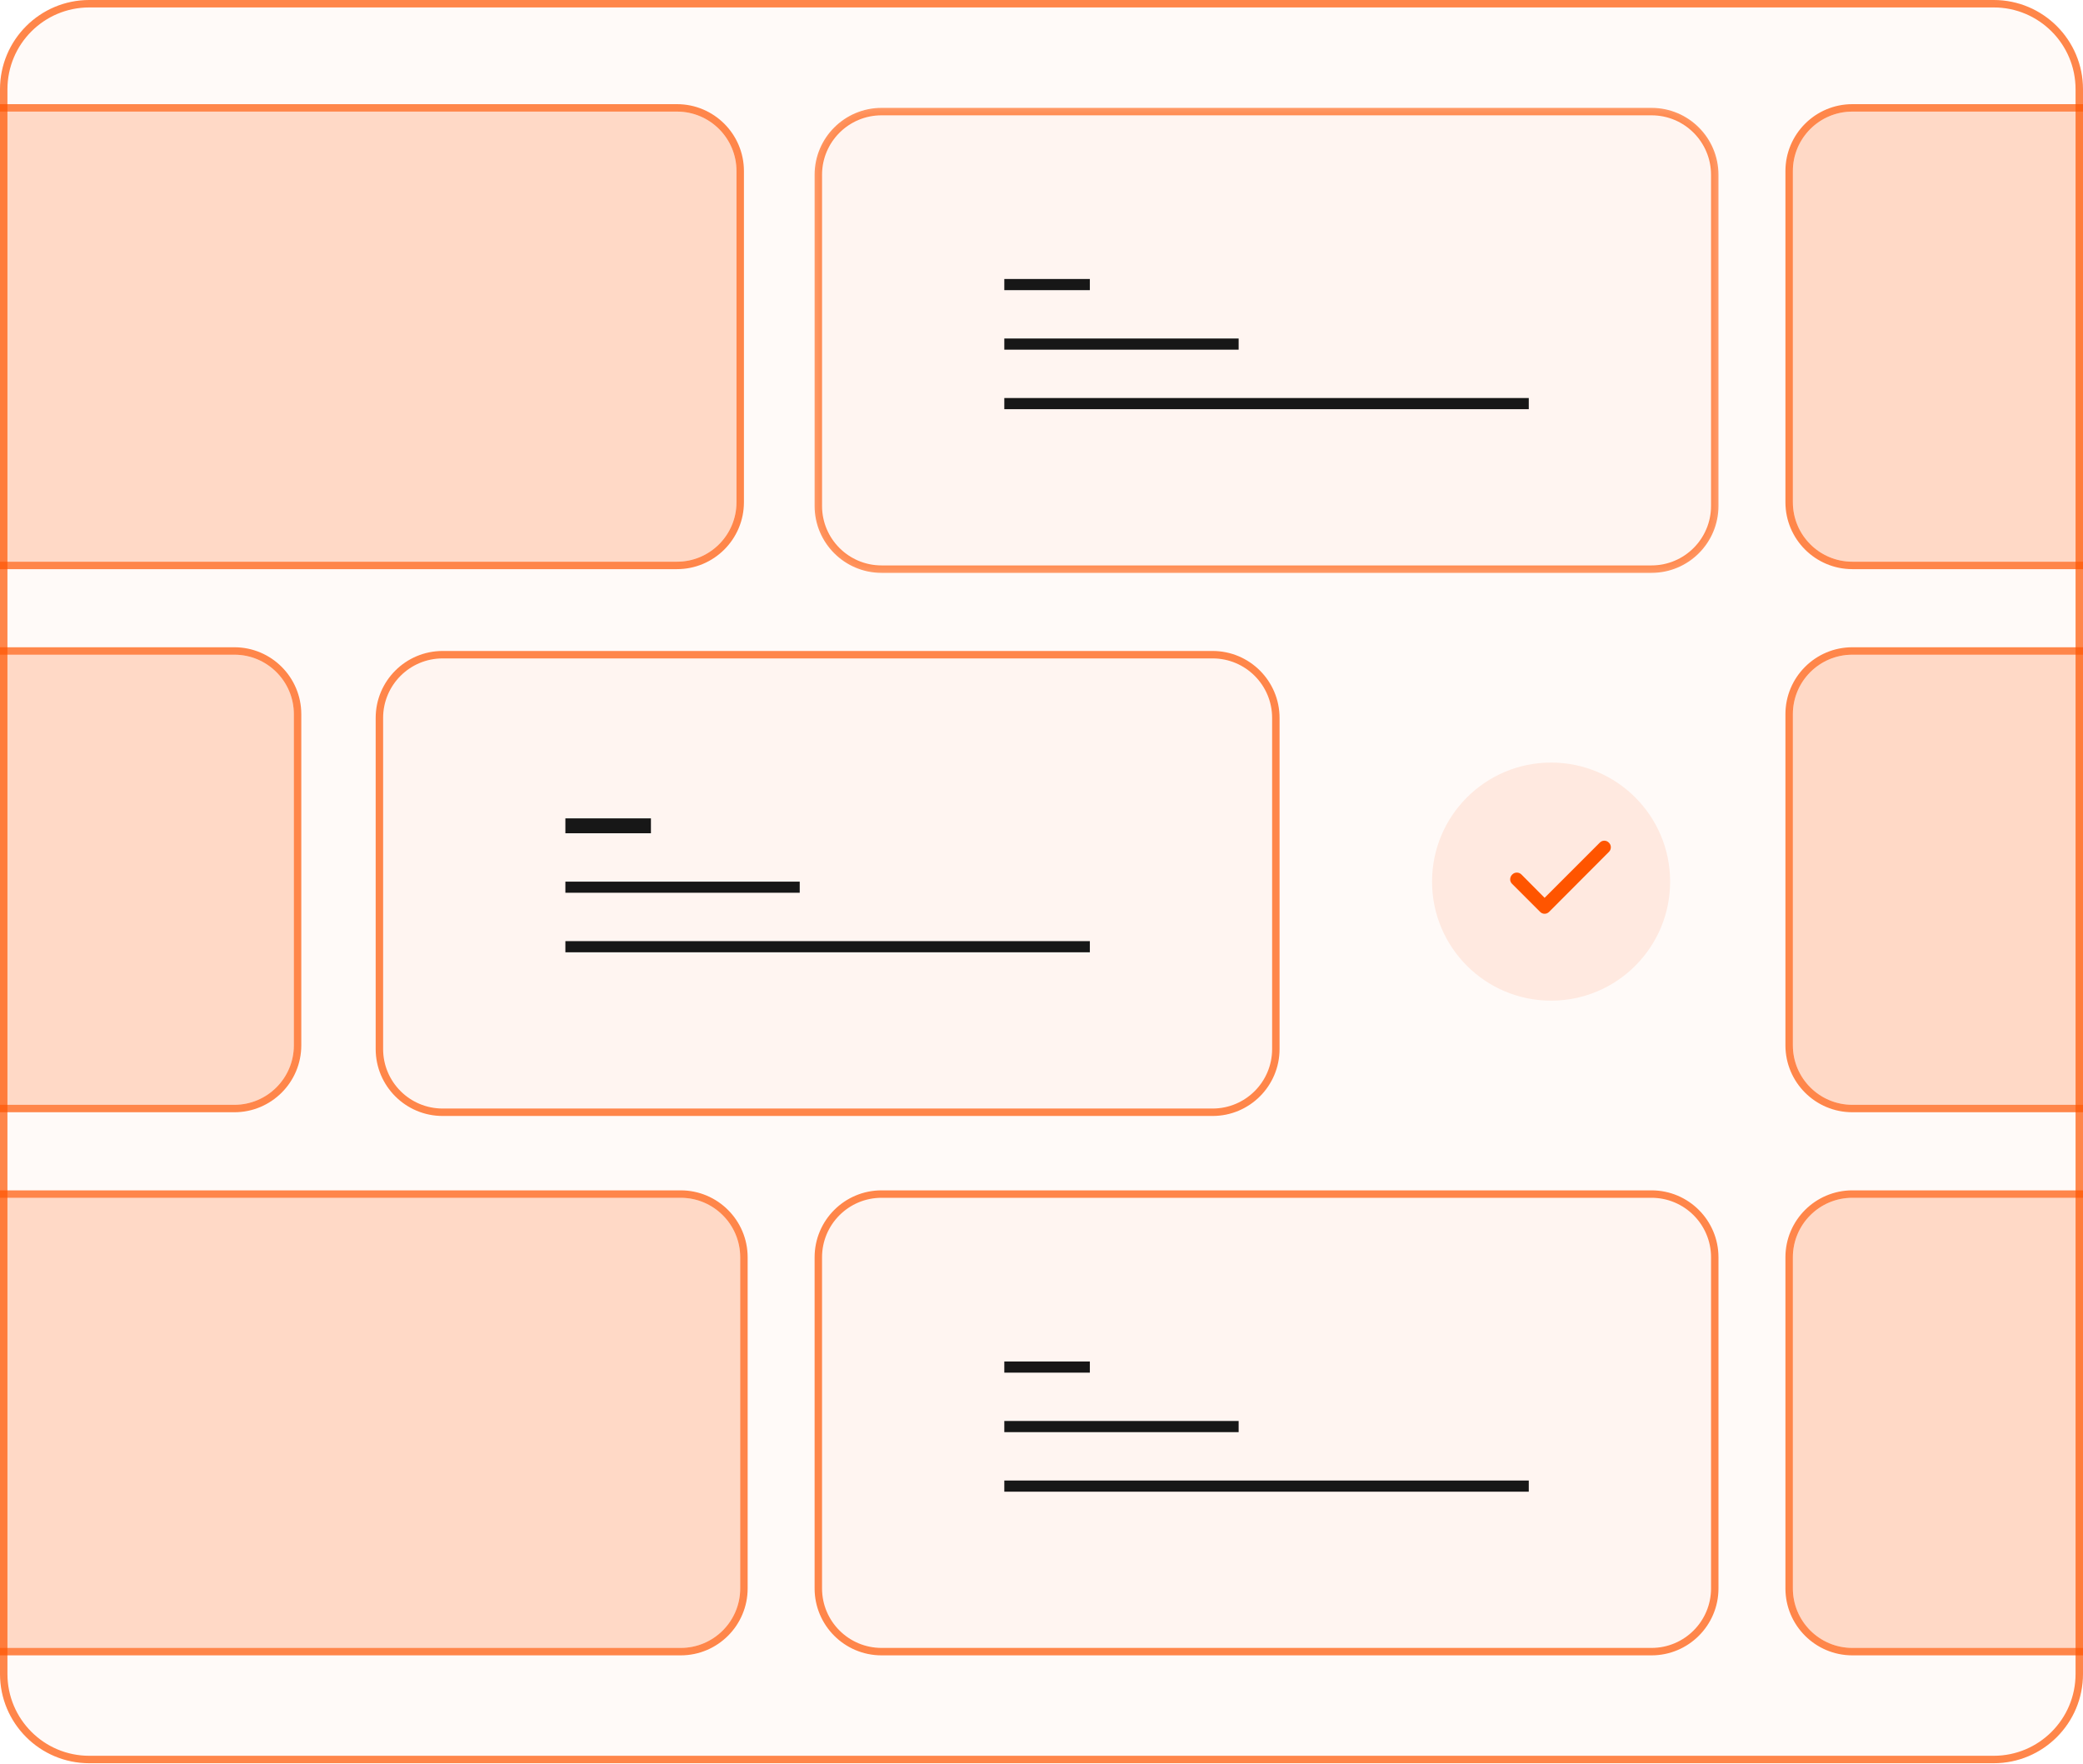
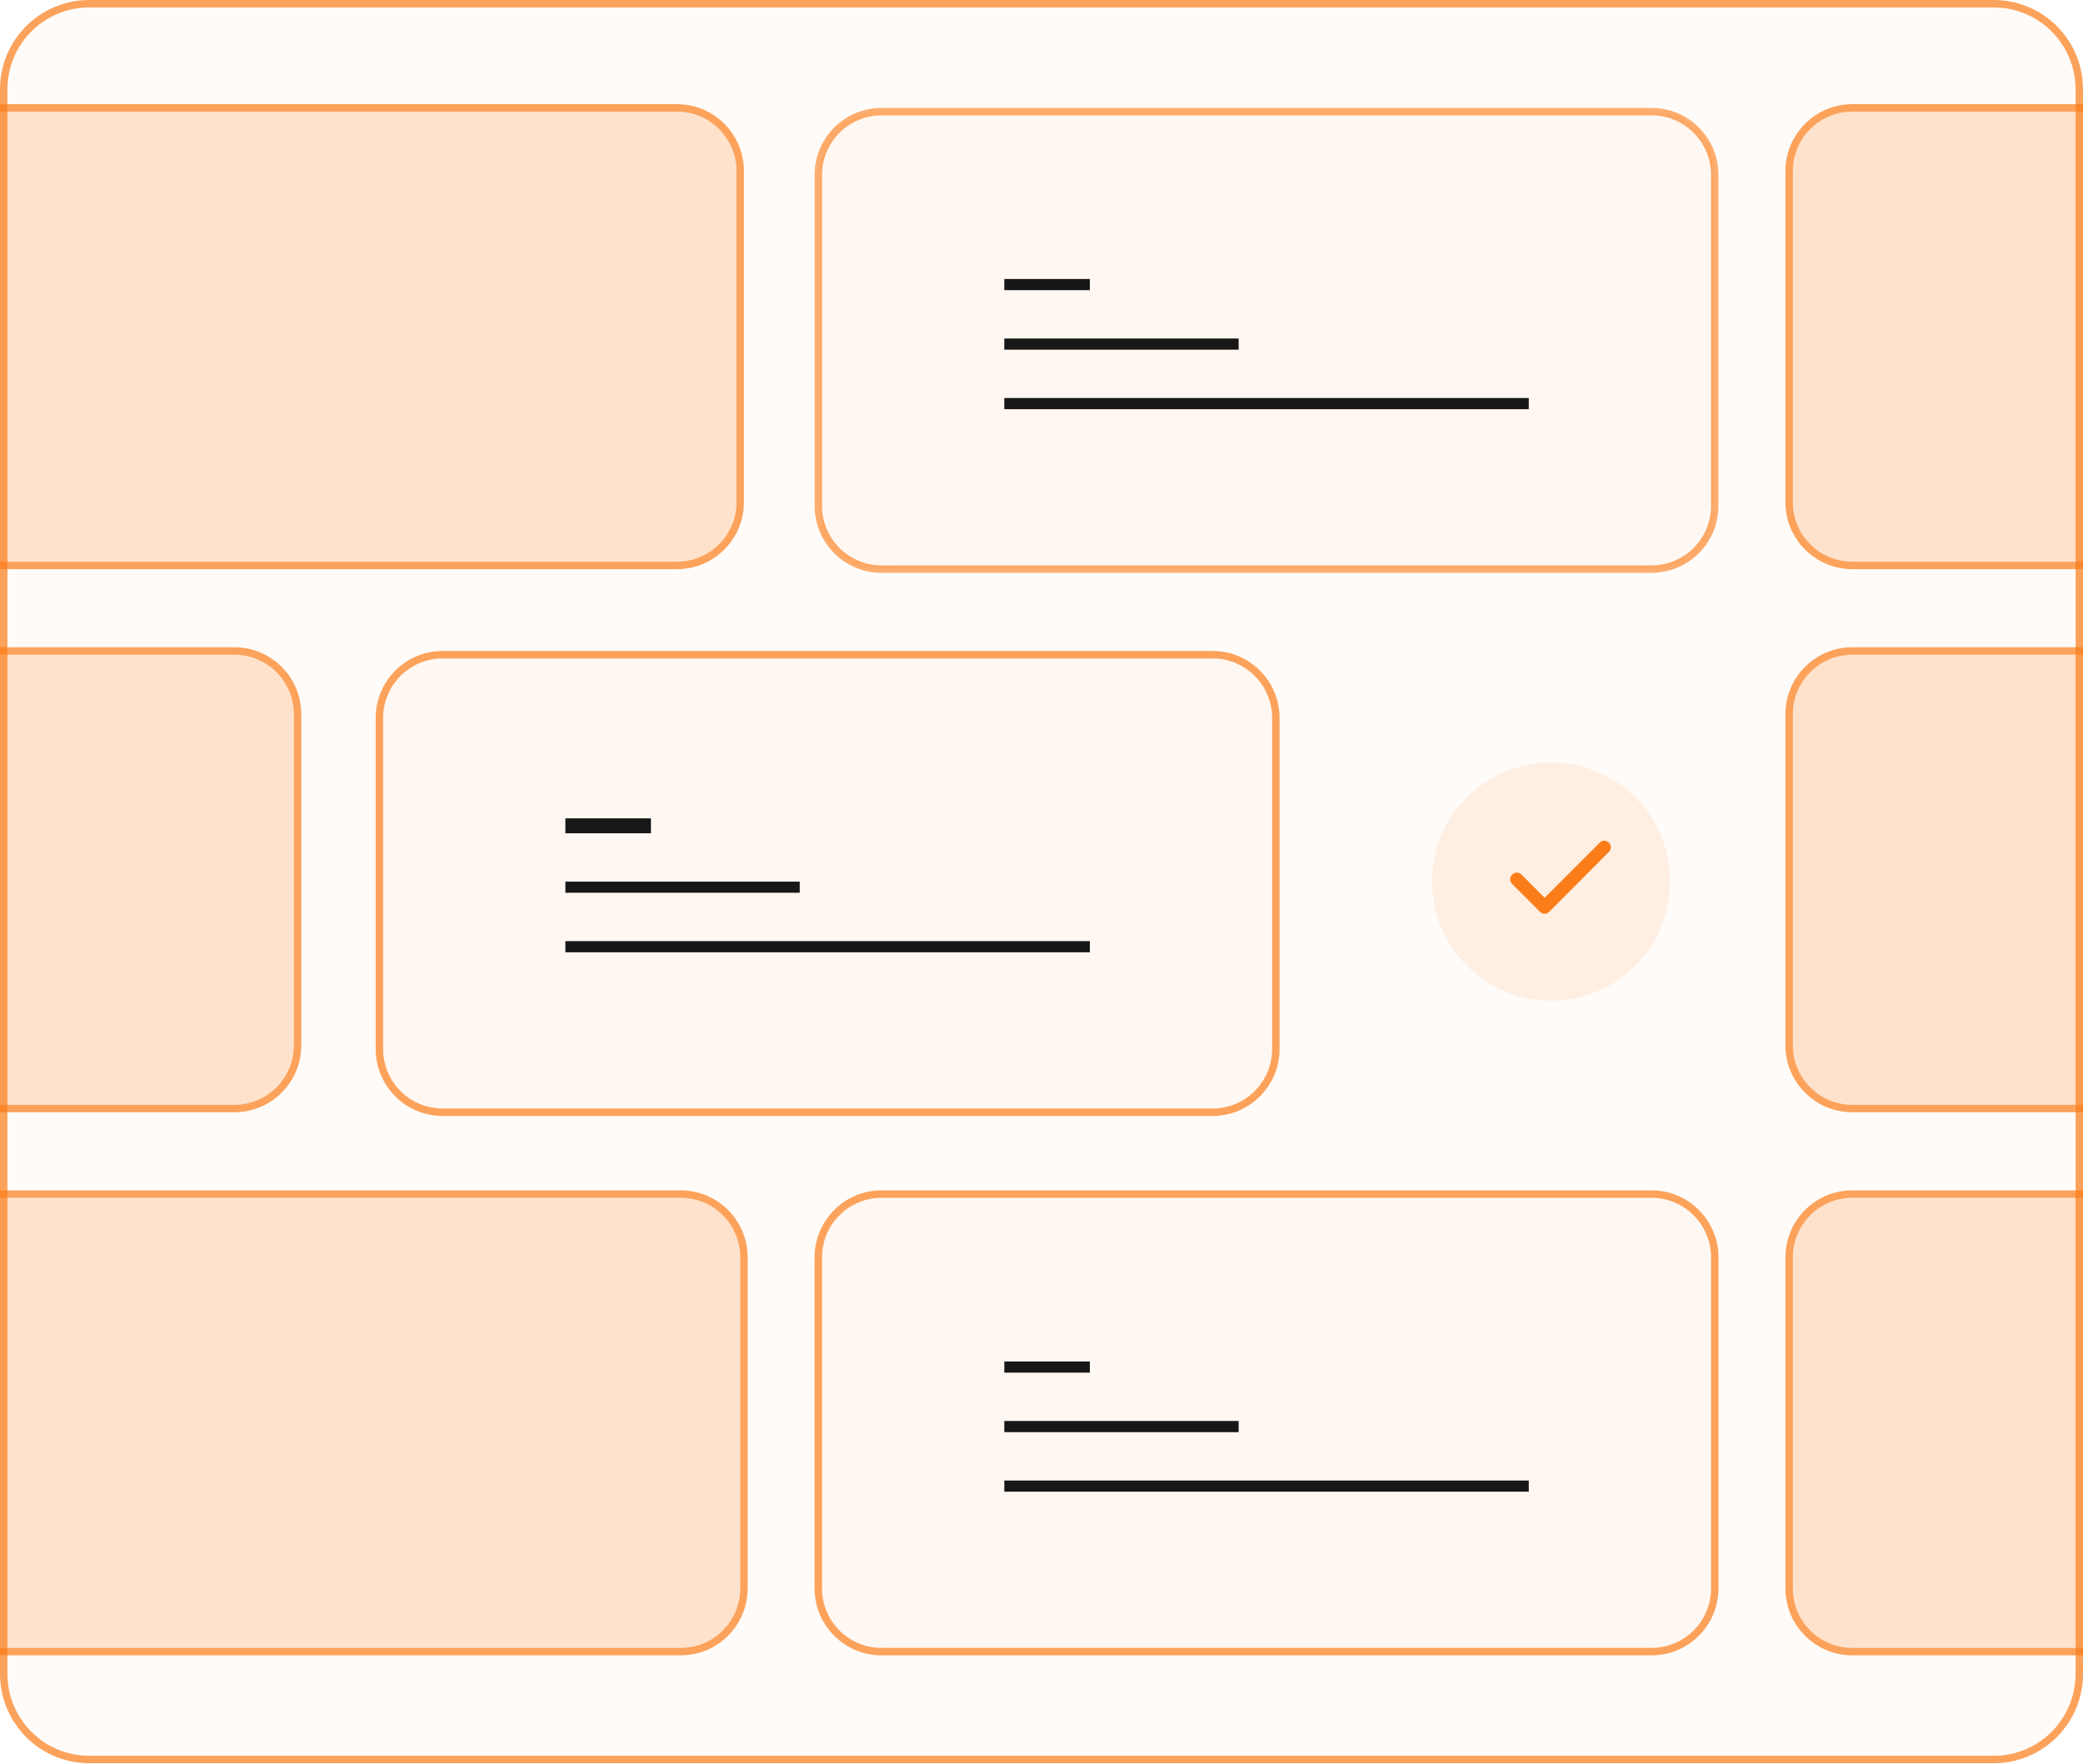
<svg xmlns="http://www.w3.org/2000/svg" width="560" height="474" viewBox="0 0 560 474" fill="none">
  <g clip-path="url(#clip0_682_263)">
-     <rect width="560" height="474" rx="24" fill="#ff5500" fill-opacity="0.03" />
+     <rect width="560" height="474" rx="24" fill="#fb7d19" fill-opacity="0.03" />
    <g filter="url(#filter0_i_682_263)">
-       <rect x="221" y="31" width="239" height="121" rx="16" fill="#ff5500" fill-opacity="0.03" />
-       <rect x="220" y="30" width="241" height="123" rx="17" stroke="#ff5500" stroke-opacity="0.7" stroke-width="2" />
+       <rect x="221" y="31" width="239" height="121" rx="16" fill="#fb7d19" fill-opacity="0.03" />
+       <rect x="220" y="30" width="241" height="123" rx="17" stroke="#fb7d19" stroke-opacity="0.7" stroke-width="2" />
      <line x1="270" y1="76.5" x2="293" y2="76.5" stroke="#171717" stroke-width="3" />
      <line x1="270" y1="92.5" x2="333" y2="92.5" stroke="#171717" stroke-width="3" />
      <line x1="270" y1="108.5" x2="411" y2="108.5" stroke="#171717" stroke-width="3" />
    </g>
-     <rect x="221" y="322" width="239" height="121" rx="16" fill="#ff5500" fill-opacity="0.03" />
-     <rect x="220" y="321" width="241" height="123" rx="17" stroke="#ff5500" stroke-opacity="0.7" stroke-width="2" />
+     <rect x="221" y="322" width="239" height="121" rx="16" fill="#fb7d19" fill-opacity="0.03" />
+     <rect x="220" y="321" width="241" height="123" rx="17" stroke="#fb7d19" stroke-opacity="0.7" stroke-width="2" />
    <line x1="270" y1="367.5" x2="293" y2="367.5" stroke="#171717" stroke-width="3" />
    <line x1="270" y1="383.5" x2="333" y2="383.5" stroke="#171717" stroke-width="3" />
    <line x1="270" y1="399.5" x2="411" y2="399.5" stroke="#171717" stroke-width="3" />
-     <rect x="-40" y="322" width="239" height="121" rx="16" fill="#ff5500" fill-opacity="0.2" />
-     <rect x="-41" y="321" width="241" height="123" rx="17" stroke="#ff5500" stroke-opacity="0.7" stroke-width="2" />
-     <rect x="-160" y="176" width="239" height="121" rx="16" fill="#ff5500" fill-opacity="0.2" />
-     <rect x="-161" y="175" width="241" height="123" rx="17" stroke="#ff5500" stroke-opacity="0.7" stroke-width="2" />
-     <rect x="-41" y="30" width="239" height="121" rx="16" fill="#ff5500" fill-opacity="0.2" />
-     <rect x="-42" y="29" width="241" height="123" rx="17" stroke="#ff5500" stroke-opacity="0.7" stroke-width="2" />
-     <rect x="482" y="322" width="239" height="121" rx="16" fill="#ff5500" fill-opacity="0.2" />
-     <rect x="481" y="321" width="241" height="123" rx="17" stroke="#ff5500" stroke-opacity="0.7" stroke-width="2" />
-     <rect x="482" y="176" width="239" height="121" rx="16" fill="#ff5500" fill-opacity="0.2" />
-     <rect x="481" y="175" width="241" height="123" rx="17" stroke="#ff5500" stroke-opacity="0.7" stroke-width="2" />
-     <rect x="482" y="30" width="239" height="121" rx="16" fill="#ff5500" fill-opacity="0.2" />
-     <rect x="481" y="29" width="241" height="123" rx="17" stroke="#ff5500" stroke-opacity="0.7" stroke-width="2" />
-     <rect x="103" y="177" width="239" height="121" rx="16" fill="#ff5500" fill-opacity="0.03" />
-     <rect x="102" y="176" width="241" height="123" rx="17" stroke="#ff5500" stroke-opacity="0.7" stroke-width="2" />
+     <rect x="-40" y="322" width="239" height="121" rx="16" fill="#fb7d19" fill-opacity="0.2" />
+     <rect x="-41" y="321" width="241" height="123" rx="17" stroke="#fb7d19" stroke-opacity="0.7" stroke-width="2" />
+     <rect x="-160" y="176" width="239" height="121" rx="16" fill="#fb7d19" fill-opacity="0.2" />
+     <rect x="-161" y="175" width="241" height="123" rx="17" stroke="#fb7d19" stroke-opacity="0.7" stroke-width="2" />
+     <rect x="-41" y="30" width="239" height="121" rx="16" fill="#fb7d19" fill-opacity="0.2" />
+     <rect x="-42" y="29" width="241" height="123" rx="17" stroke="#fb7d19" stroke-opacity="0.7" stroke-width="2" />
+     <rect x="482" y="322" width="239" height="121" rx="16" fill="#fb7d19" fill-opacity="0.2" />
+     <rect x="481" y="321" width="241" height="123" rx="17" stroke="#fb7d19" stroke-opacity="0.7" stroke-width="2" />
+     <rect x="482" y="176" width="239" height="121" rx="16" fill="#fb7d19" fill-opacity="0.2" />
+     <rect x="481" y="175" width="241" height="123" rx="17" stroke="#fb7d19" stroke-opacity="0.7" stroke-width="2" />
+     <rect x="482" y="30" width="239" height="121" rx="16" fill="#fb7d19" fill-opacity="0.2" />
+     <rect x="481" y="29" width="241" height="123" rx="17" stroke="#fb7d19" stroke-opacity="0.7" stroke-width="2" />
+     <rect x="103" y="177" width="239" height="121" rx="16" fill="#fb7d19" fill-opacity="0.03" />
+     <rect x="102" y="176" width="241" height="123" rx="17" stroke="#fb7d19" stroke-opacity="0.7" stroke-width="2" />
    <line x1="152" y1="222" x2="175" y2="222" stroke="#171717" stroke-width="4" />
    <line x1="152" y1="238.5" x2="215" y2="238.5" stroke="#171717" stroke-width="3" />
    <line x1="152" y1="254.5" x2="293" y2="254.5" stroke="#171717" stroke-width="3" />
-     <circle cx="417" cy="237" r="32" fill="#ff5500" fill-opacity="0.1" />
-     <path d="M415.255 241.356L430.086 226.525C430.436 226.175 430.844 226 431.311 226C431.778 226 432.186 226.175 432.536 226.525C432.886 226.875 433.061 227.291 433.061 227.773C433.061 228.255 432.886 228.67 432.536 229.019L416.48 245.119C416.13 245.469 415.721 245.644 415.255 245.644C414.788 245.644 414.38 245.469 414.03 245.119L406.505 237.594C406.155 237.244 405.987 236.828 406.001 236.348C406.015 235.867 406.197 235.451 406.549 235.1C406.9 234.749 407.316 234.574 407.796 234.575C408.277 234.576 408.692 234.751 409.042 235.1L415.255 241.356Z" fill="#ff5500" />
+     <circle cx="417" cy="237" r="32" fill="#fb7d19" fill-opacity="0.1" />
+     <path d="M415.255 241.356L430.086 226.525C430.436 226.175 430.844 226 431.311 226C431.778 226 432.186 226.175 432.536 226.525C432.886 226.875 433.061 227.291 433.061 227.773C433.061 228.255 432.886 228.67 432.536 229.019L416.48 245.119C416.13 245.469 415.721 245.644 415.255 245.644C414.788 245.644 414.38 245.469 414.03 245.119L406.505 237.594C406.155 237.244 405.987 236.828 406.001 236.348C406.015 235.867 406.197 235.451 406.549 235.1C406.9 234.749 407.316 234.574 407.796 234.575C408.277 234.576 408.692 234.751 409.042 235.1L415.255 241.356Z" fill="#fb7d19" />
  </g>
-   <rect x="1" y="1" width="558" height="472" rx="23" stroke="#ff5500" stroke-opacity="0.7" stroke-width="2" />
+   <rect x="1" y="1" width="558" height="472" rx="23" stroke="#fb7d19" stroke-opacity="0.7" stroke-width="2" />
  <defs>
    <filter id="filter0_i_682_263" x="219" y="29" width="243" height="125" filterUnits="userSpaceOnUse" color-interpolation-filters="sRGB">
      <feFlood flood-opacity="0" result="BackgroundImageFix" />
      <feBlend mode="normal" in="SourceGraphic" in2="BackgroundImageFix" result="shape" />
      <feColorMatrix in="SourceAlpha" type="matrix" values="0 0 0 0 0 0 0 0 0 0 0 0 0 0 0 0 0 0 127 0" result="hardAlpha" />
      <feOffset />
      <feGaussianBlur stdDeviation="2" />
      <feComposite in2="hardAlpha" operator="arithmetic" k2="-1" k3="1" />
      <feColorMatrix type="matrix" values="0 0 0 0 1 0 0 0 0 1 0 0 0 0 1 0 0 0 0.25 0" />
      <feBlend mode="normal" in2="shape" result="effect1_innerShadow_682_263" />
    </filter>
    <clipPath id="clip0_682_263">
-       <rect width="560" height="474" rx="24" fill="#ff5500" />
+       <rect width="560" height="474" rx="24" fill="#fb7d19" />
    </clipPath>
  </defs>
</svg>
